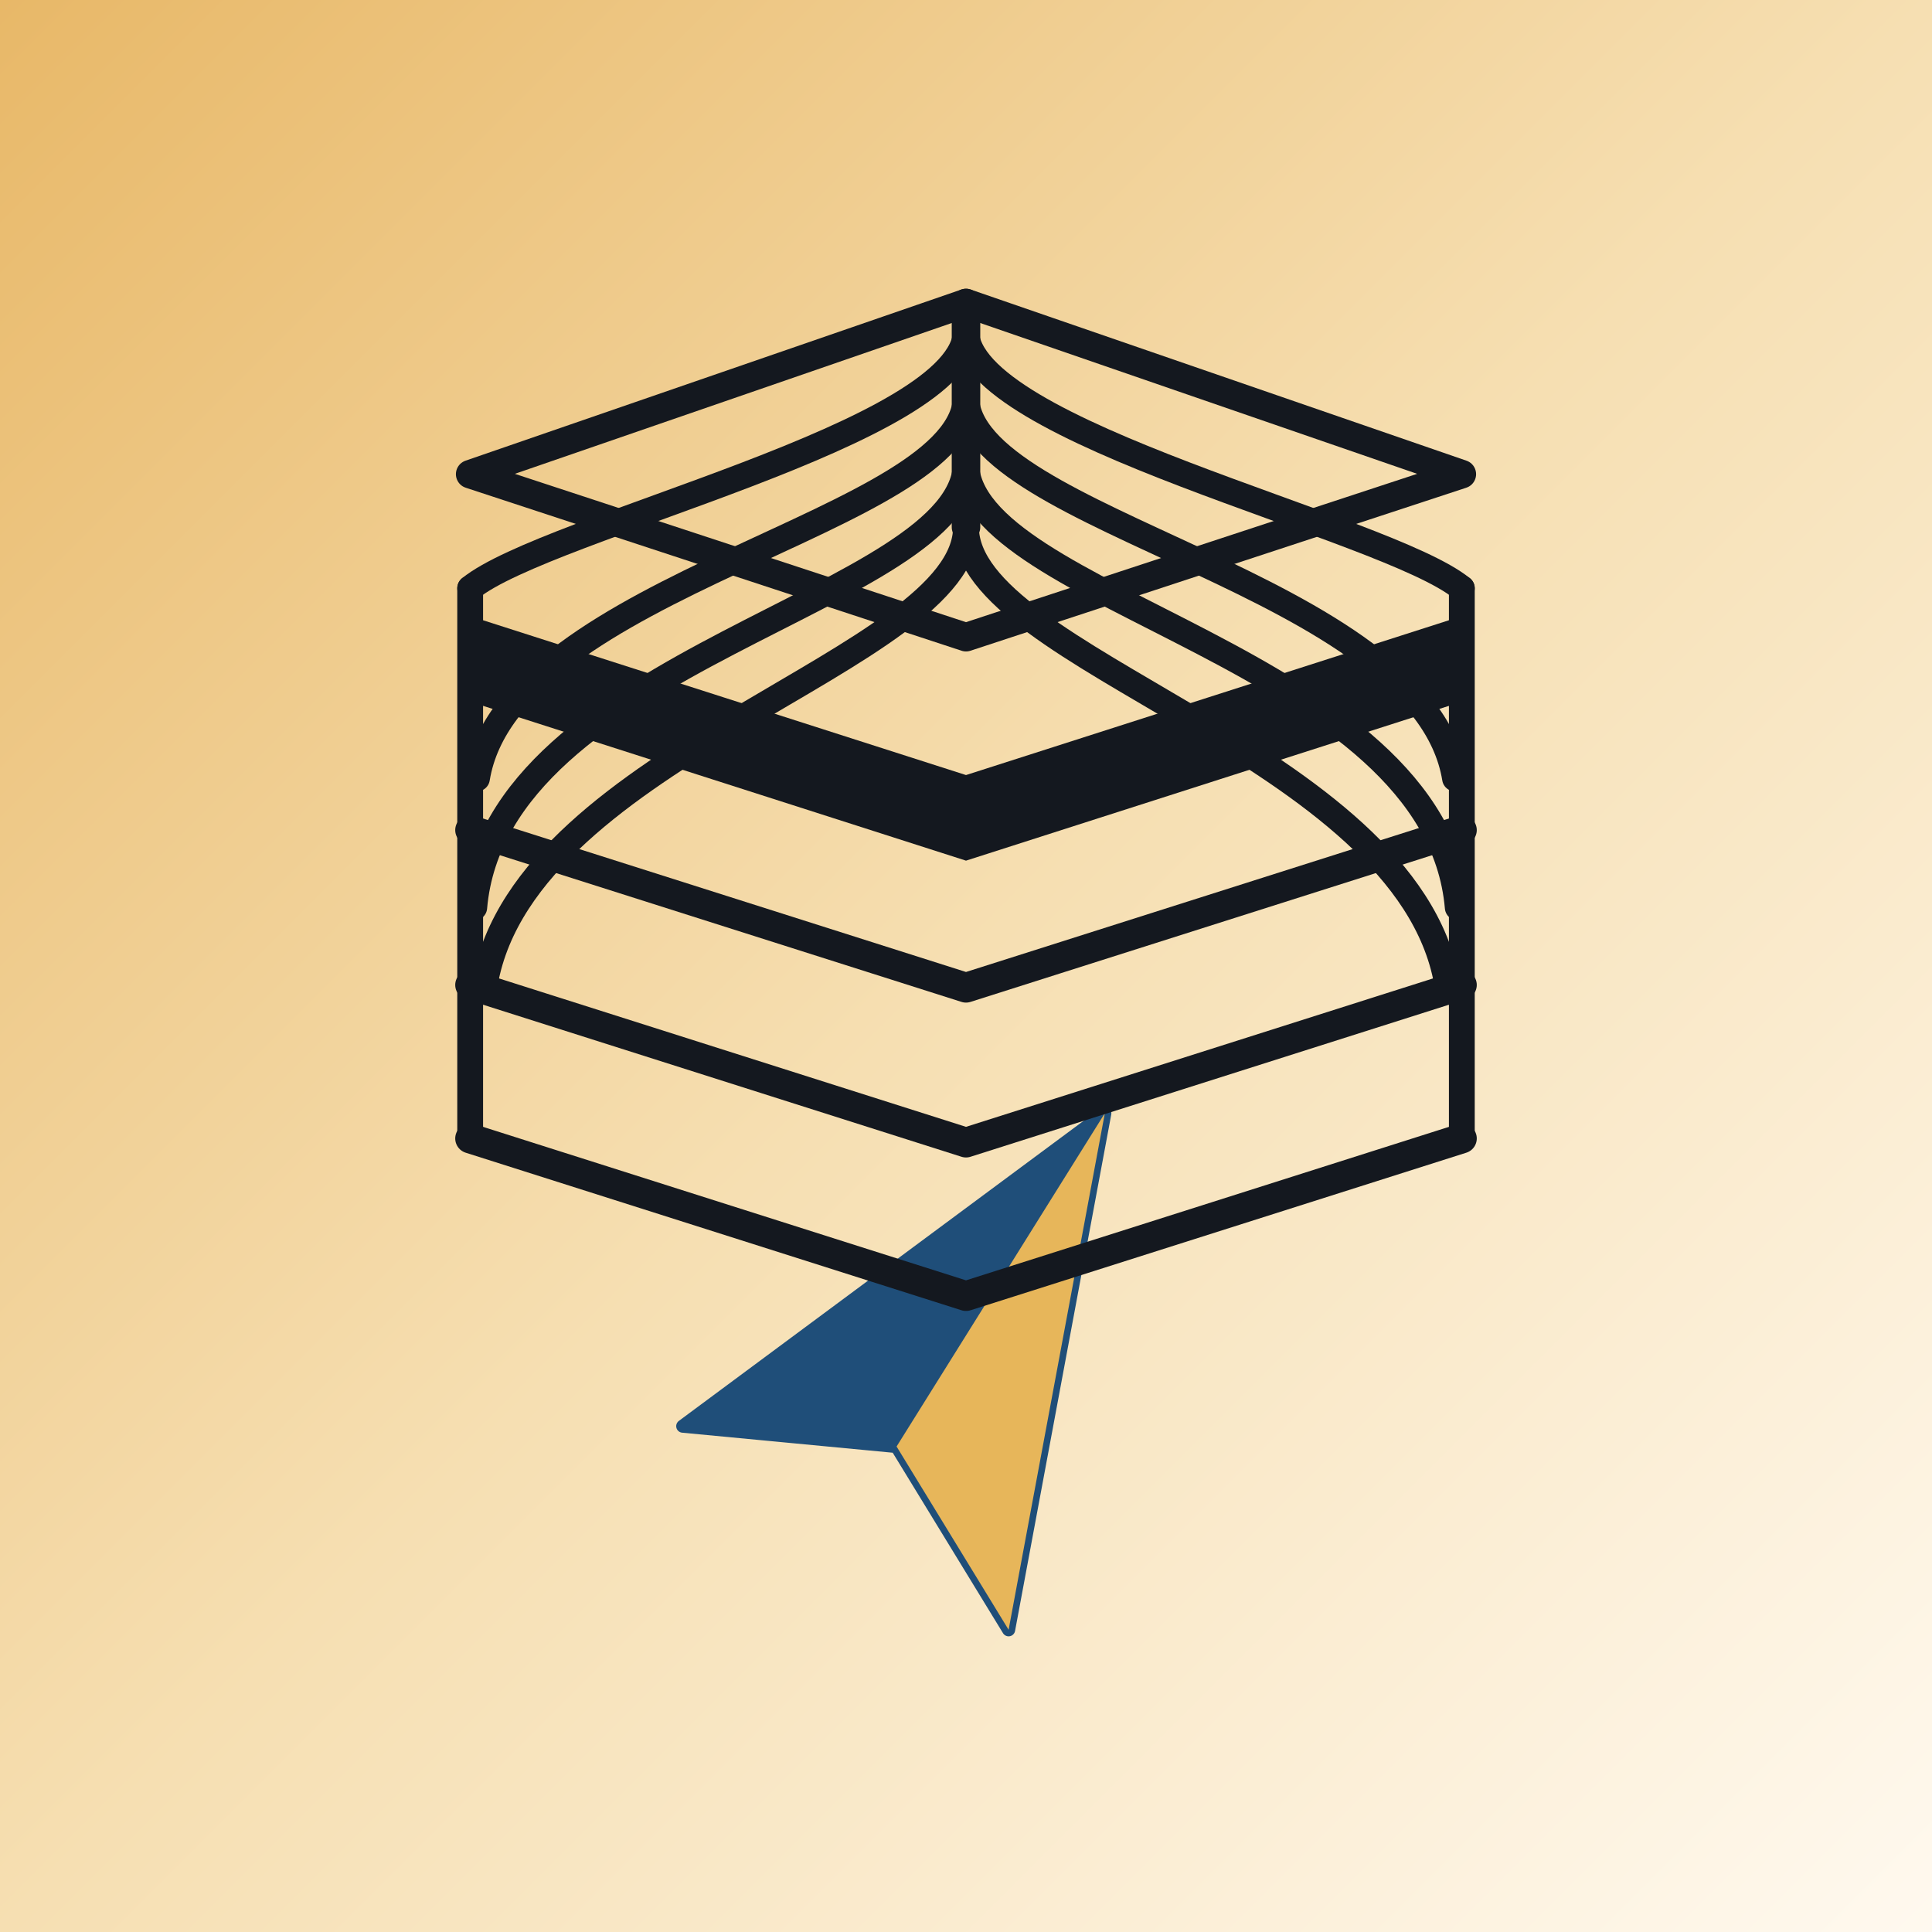
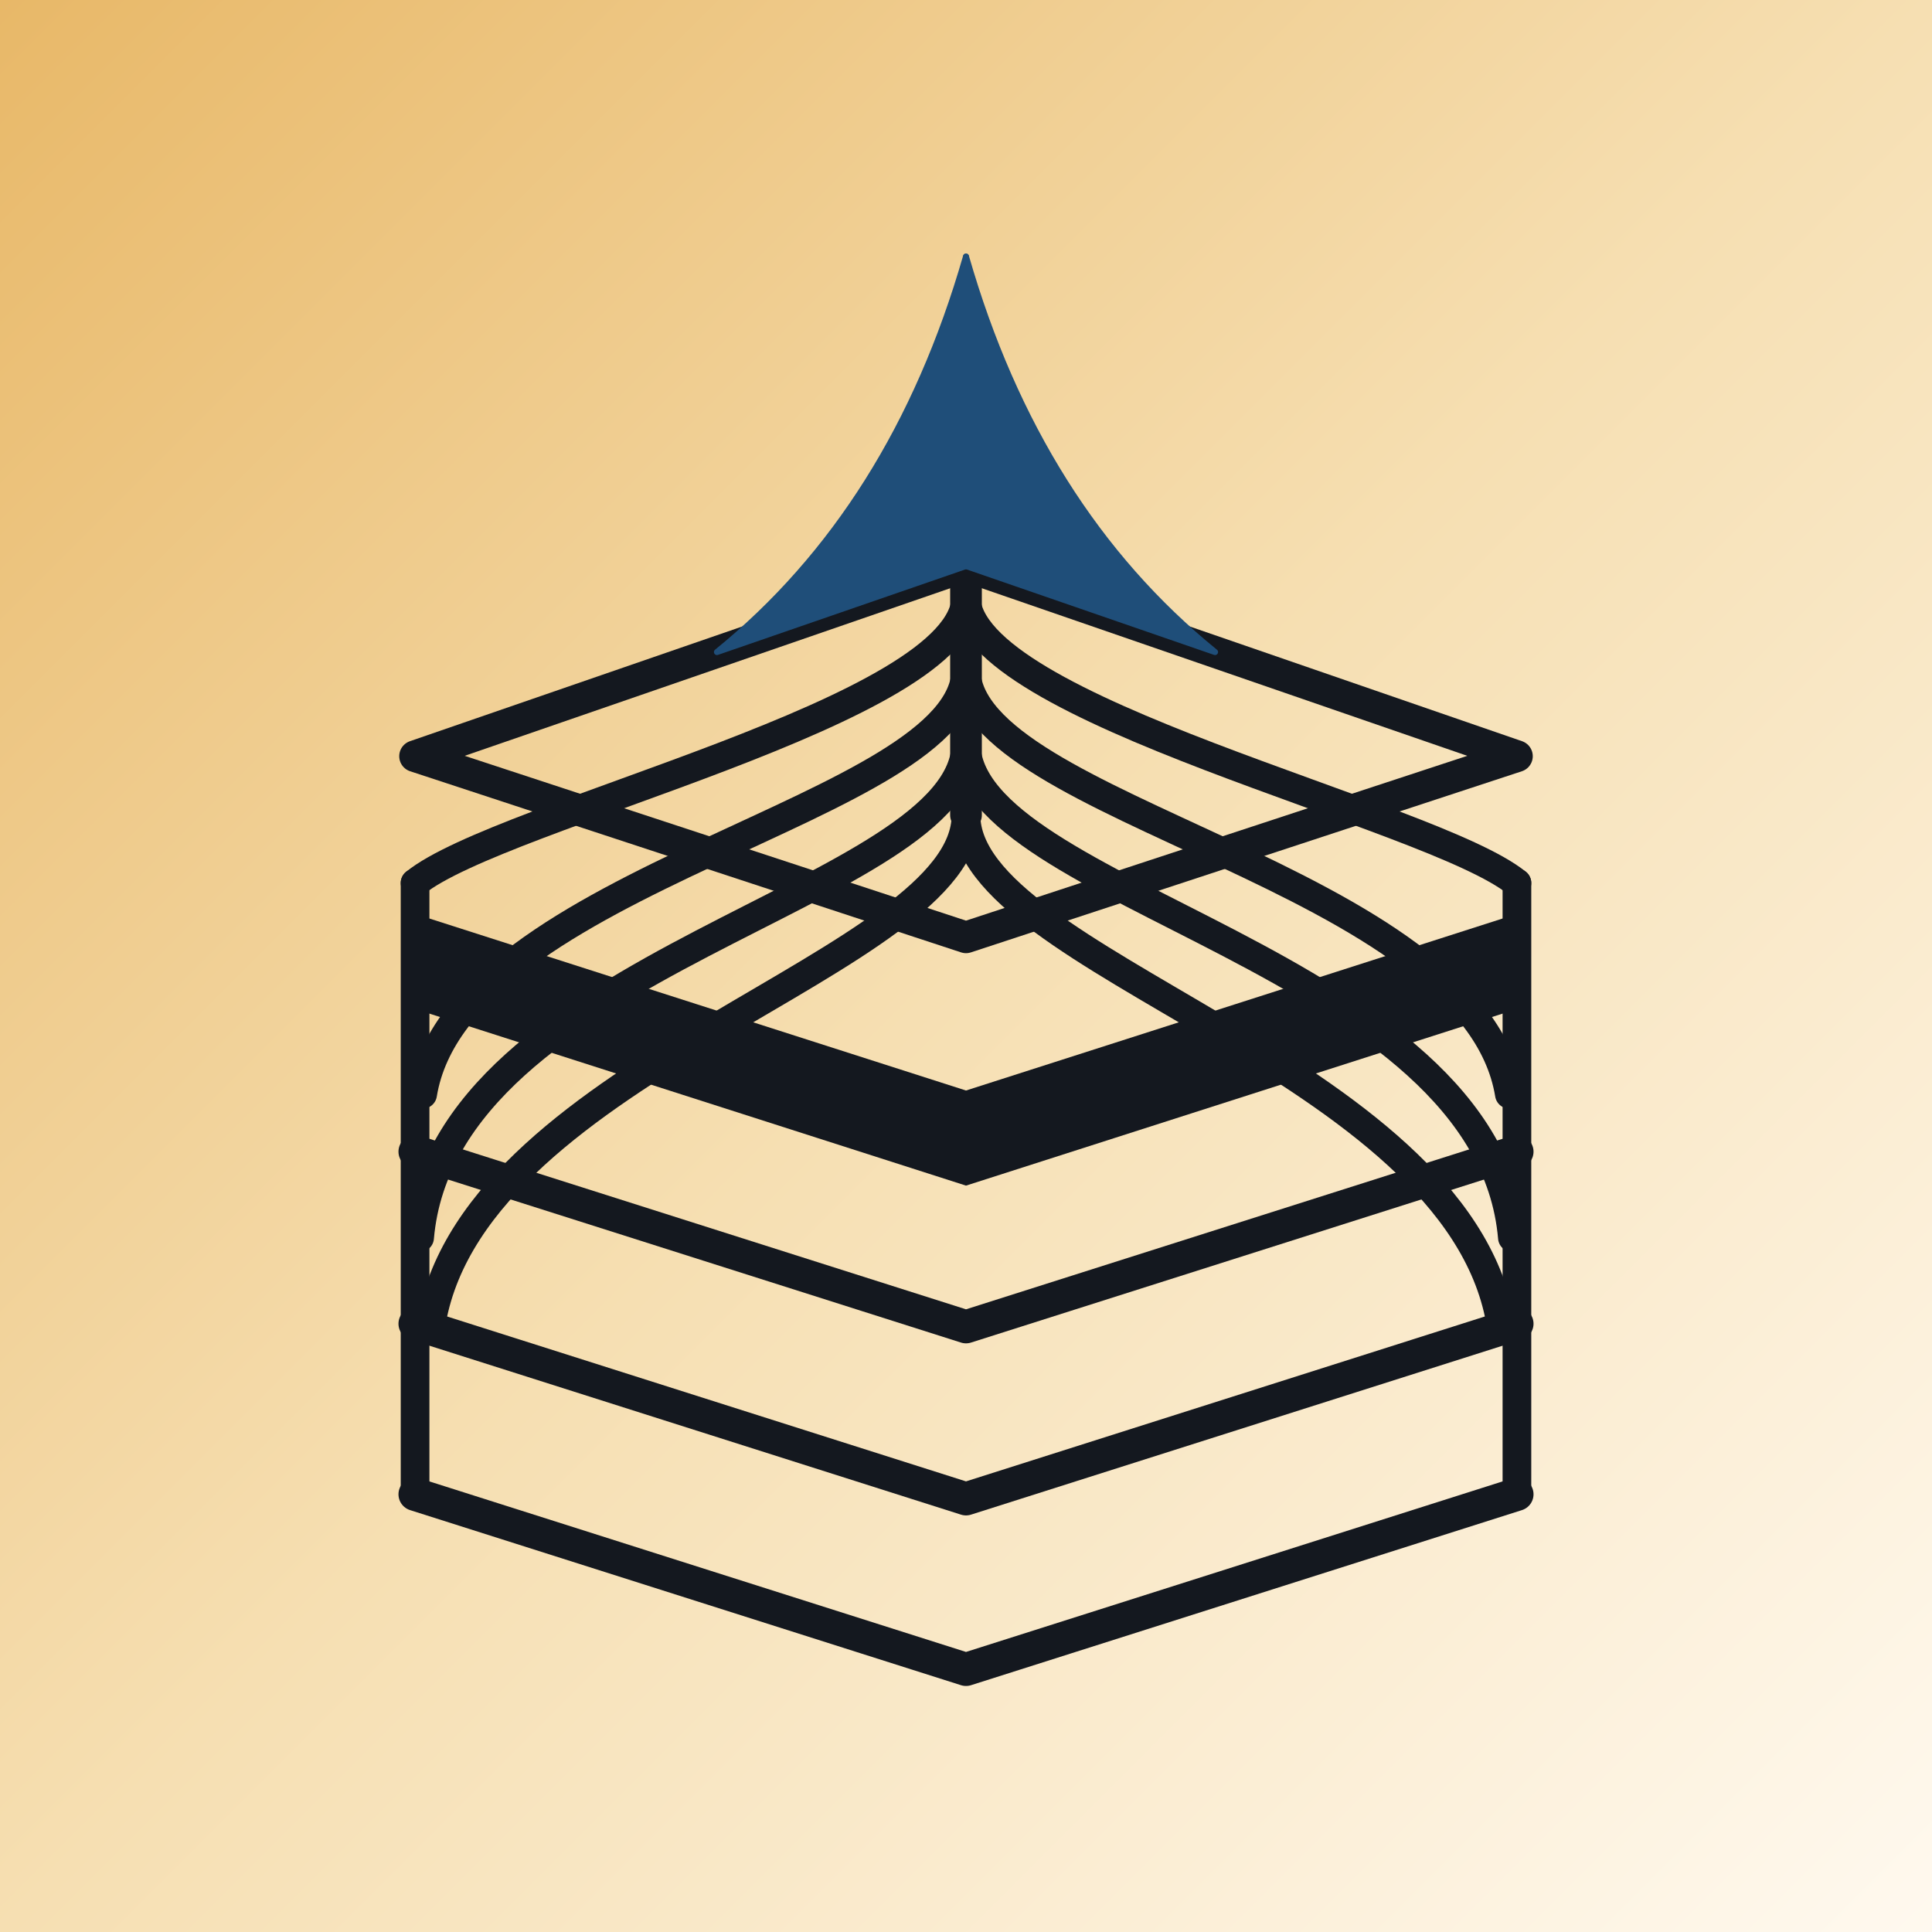
<svg xmlns="http://www.w3.org/2000/svg" viewBox="0 0 1024 1024">
  <defs>
-     <linearGradient id="bg2l" gradientUnits="userSpaceOnUse" x1="0" y1="0" x2="1024" y2="1024">
+     <linearGradient id="bg3cl" gradientUnits="userSpaceOnUse" x1="0" y1="0" x2="1024" y2="1024">
      <stop offset="0" stop-color="#E8B868" />
      <stop offset="0.5" stop-color="#F6DFB2" />
      <stop offset="1" stop-color="#FFF9EF" />
    </linearGradient>
  </defs>
-   <rect width="1024" height="1024" fill="url(#bg2l)" />
-   <g transform="translate(224.0 131.8) scale(0.72)">
-     <g transform="translate(400 800) rotate(32) scale(3.2143)">
-       <path d="M0 -60 L44 52 L0 30 L-44 52 Z" fill="#1F4E79" stroke="#1F4E79" stroke-width="3" stroke-linejoin="round" />
-       <path d="M0 -60 L44 52 L0 30 Z" fill="#E7B65A" />
-     </g>
+   <rect width="1024" height="1024" fill="url(#bg3cl)" />
+   <g transform="translate(192.0 268.0) scale(0.8)">
    <path d="M35.0 166.0 L400.0 40.0 L765.0 166.0 L400.0 286.0 Z" fill="none" stroke="#14181F" stroke-linecap="round" stroke-linejoin="round" stroke-width="21" />
    <path d="M400.0 40.0 L400 205" fill="none" stroke="#14181F" stroke-linecap="round" stroke-linejoin="round" stroke-width="21" />
    <path d="M400.0 60.0 C400.0 136.0, 91.5 204.0, 35.0 250.0" fill="none" stroke="#14181F" stroke-linecap="round" stroke-linejoin="round" stroke-width="19" />
    <path d="M400.0 60.0 C400.0 136.0, 708.5 204.0, 765.0 250.0" fill="none" stroke="#14181F" stroke-linecap="round" stroke-linejoin="round" stroke-width="19" />
    <path d="M400.0 108.0 C400.0 202.0, 63.6 245.4, 40.0 390.0" fill="none" stroke="#14181F" stroke-linecap="round" stroke-linejoin="round" stroke-width="19" />
    <path d="M400.0 108.0 C400.0 202.0, 736.4 245.4, 760.0 390.0" fill="none" stroke="#14181F" stroke-linecap="round" stroke-linejoin="round" stroke-width="19" />
    <path d="M400.0 157.0 C400.0 259.0, 53.9 300.9, 38.0 485.0" fill="none" stroke="#14181F" stroke-linecap="round" stroke-linejoin="round" stroke-width="19" />
    <path d="M400.0 157.0 C400.0 259.0, 746.1 300.9, 762.0 485.0" fill="none" stroke="#14181F" stroke-linecap="round" stroke-linejoin="round" stroke-width="19" />
    <path d="M400.0 205.0 C400.0 303.0, 76.6 370.7, 46.0 540.0" fill="none" stroke="#14181F" stroke-linecap="round" stroke-linejoin="round" stroke-width="19" />
    <path d="M400.0 205.0 C400.0 303.0, 723.4 370.7, 754.0 540.0" fill="none" stroke="#14181F" stroke-linecap="round" stroke-linejoin="round" stroke-width="19" />
    <path d="M35.0 302.0 L400.0 419.0 L765.0 302.0" fill="none" stroke="#14181F" stroke-width="60" stroke-linejoin="miter" stroke-miterlimit="8" />
    <path d="M35.0 428.0 L400.0 544.0 L765.0 428.0" fill="none" stroke="#14181F" stroke-linecap="round" stroke-linejoin="round" stroke-width="22" />
    <path d="M35.0 542.0 L400.0 658.0 L765.0 542.0" fill="none" stroke="#14181F" stroke-linecap="round" stroke-linejoin="round" stroke-width="22" />
    <path d="M35.0 655.0 L400.0 771.0 L765.0 655.0" fill="none" stroke="#14181F" stroke-linecap="round" stroke-linejoin="round" stroke-width="22" />
    <path d="M35 250 L35 655" fill="none" stroke="#14181F" stroke-linecap="round" stroke-linejoin="round" stroke-width="19" />
    <path d="M765 250 L765 655" fill="none" stroke="#14181F" stroke-linecap="round" stroke-linejoin="round" stroke-width="19" />
+     <path d="M400 -165 Q352 1.959 235.0 97.0 L400 40 Z" fill="#1F4E79" stroke="#1F4E79" stroke-width="4" stroke-linejoin="round" />
+     <path d="M400 -165 Q448 1.959 565.0 97.0 L400 40 Z" fill="#1F4E79" stroke="#1F4E79" stroke-width="4" stroke-linejoin="round" />
  </g>
</svg>
